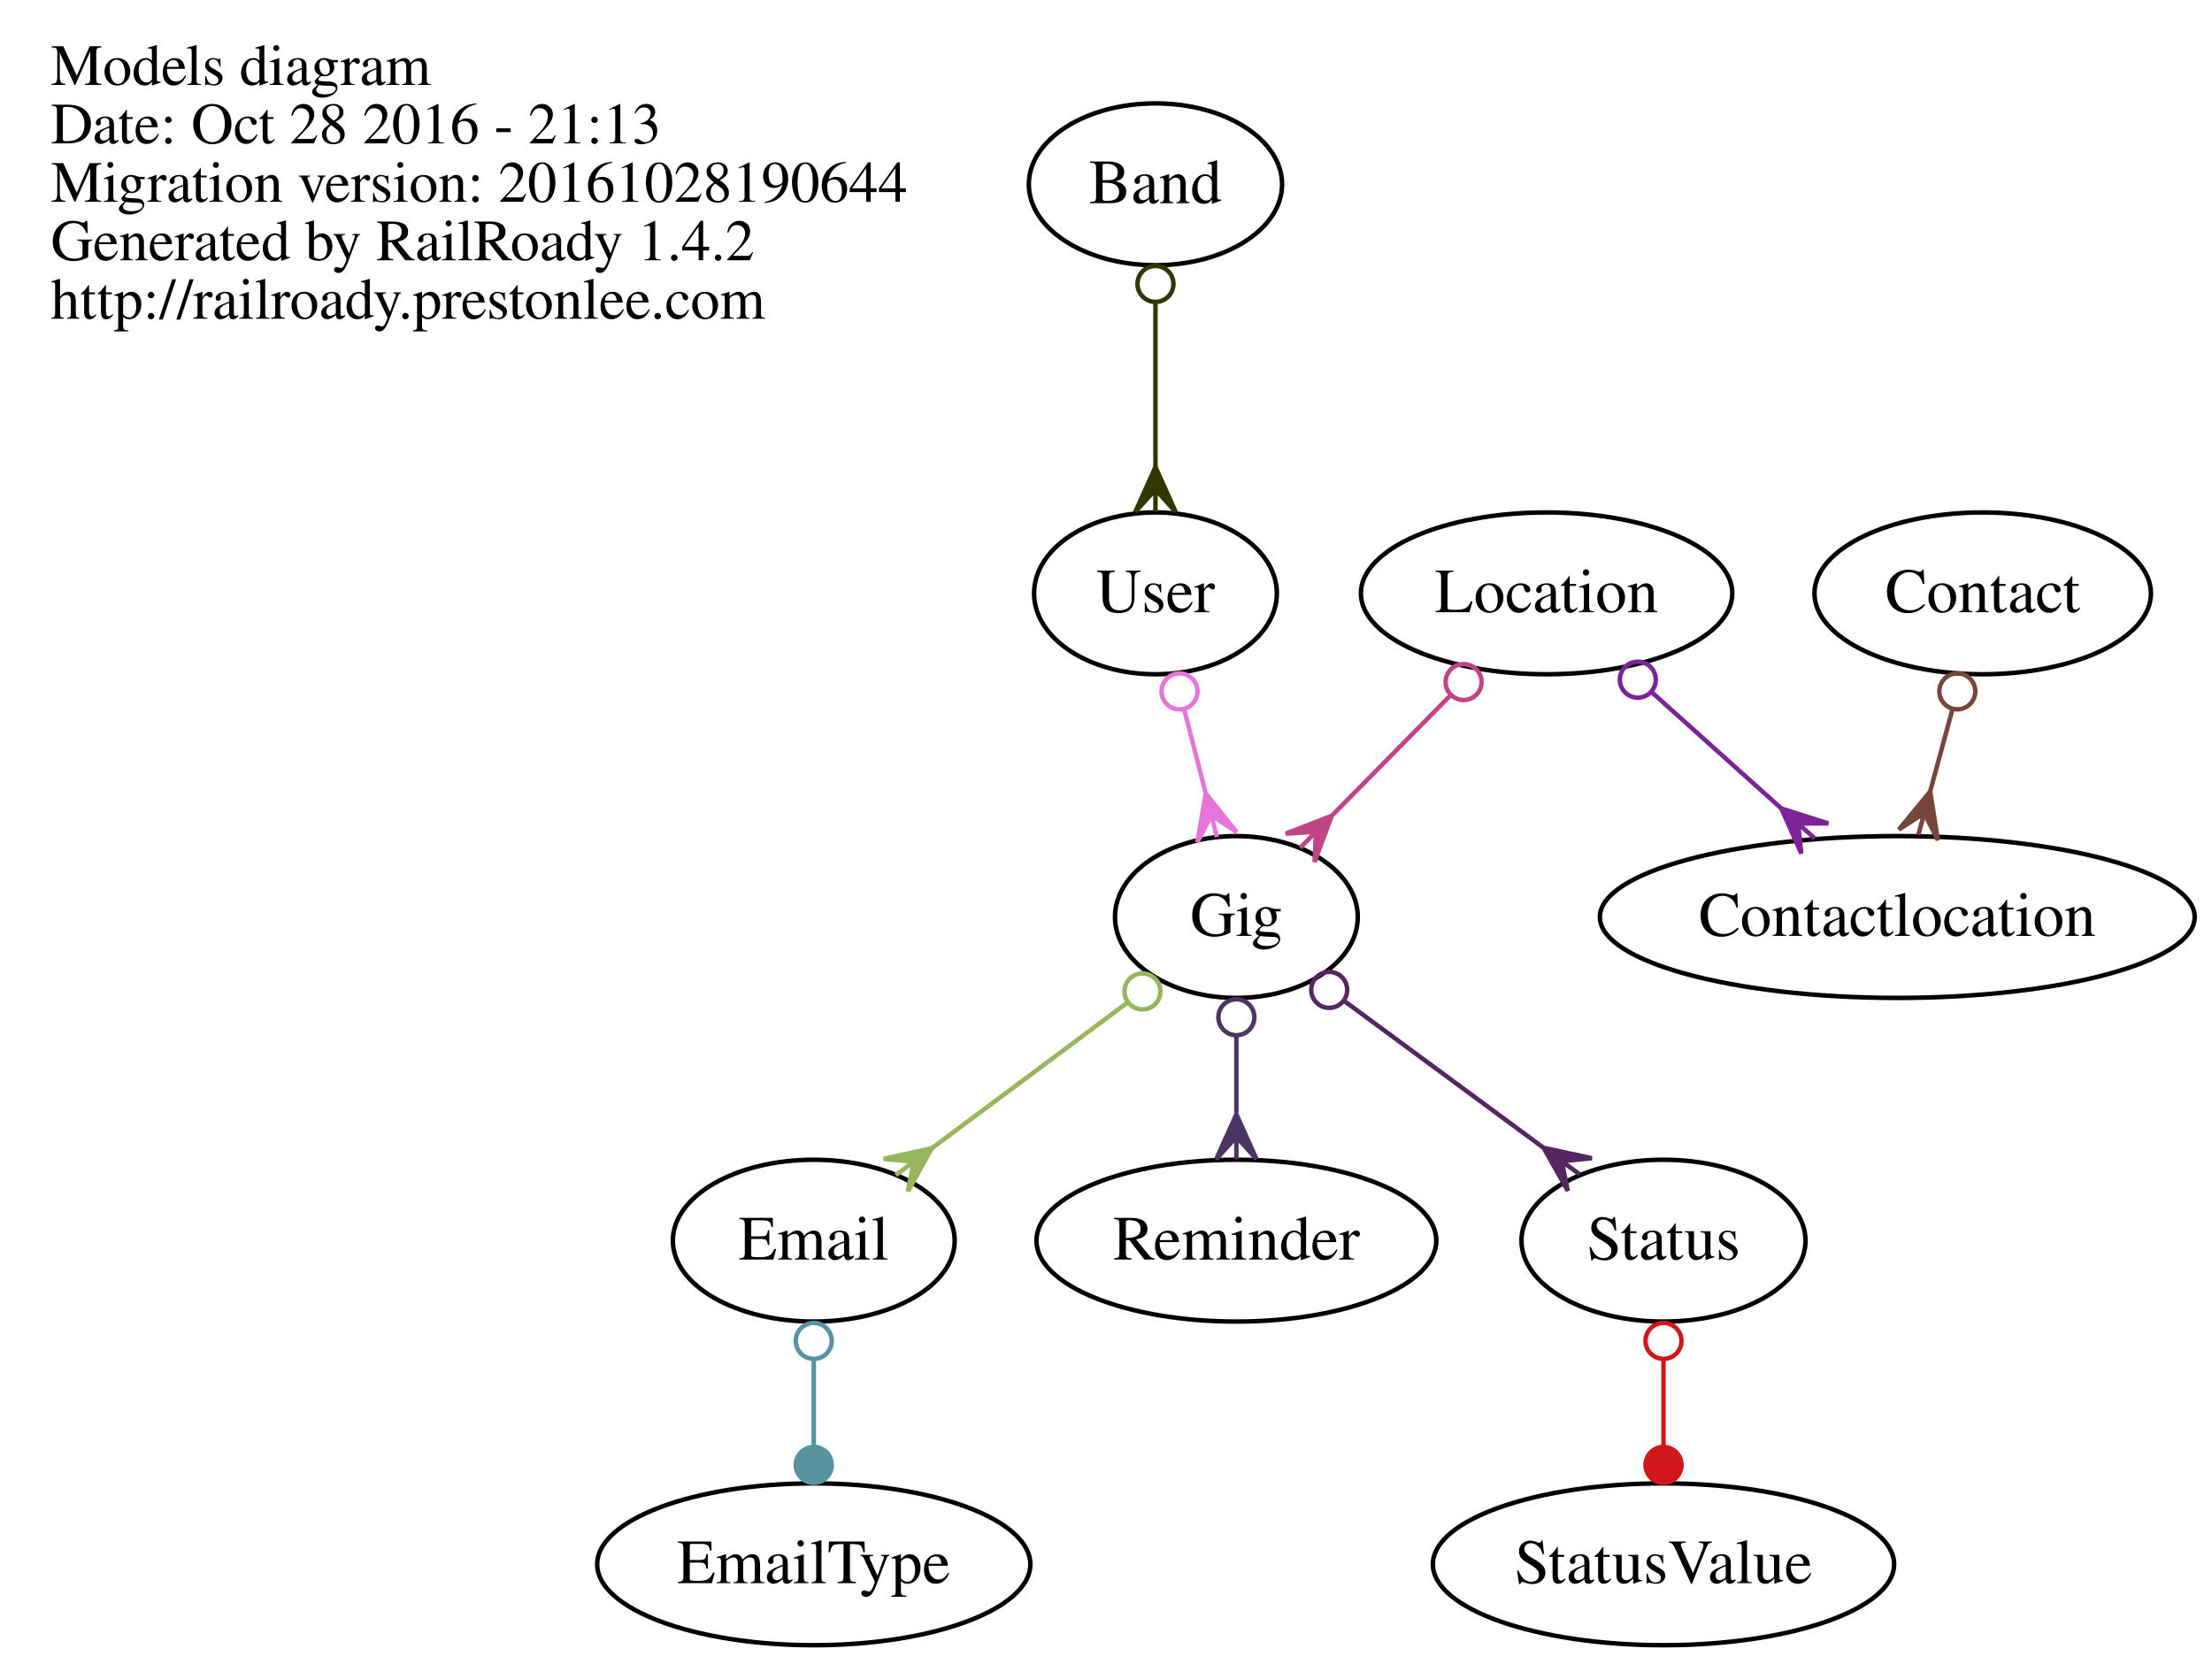
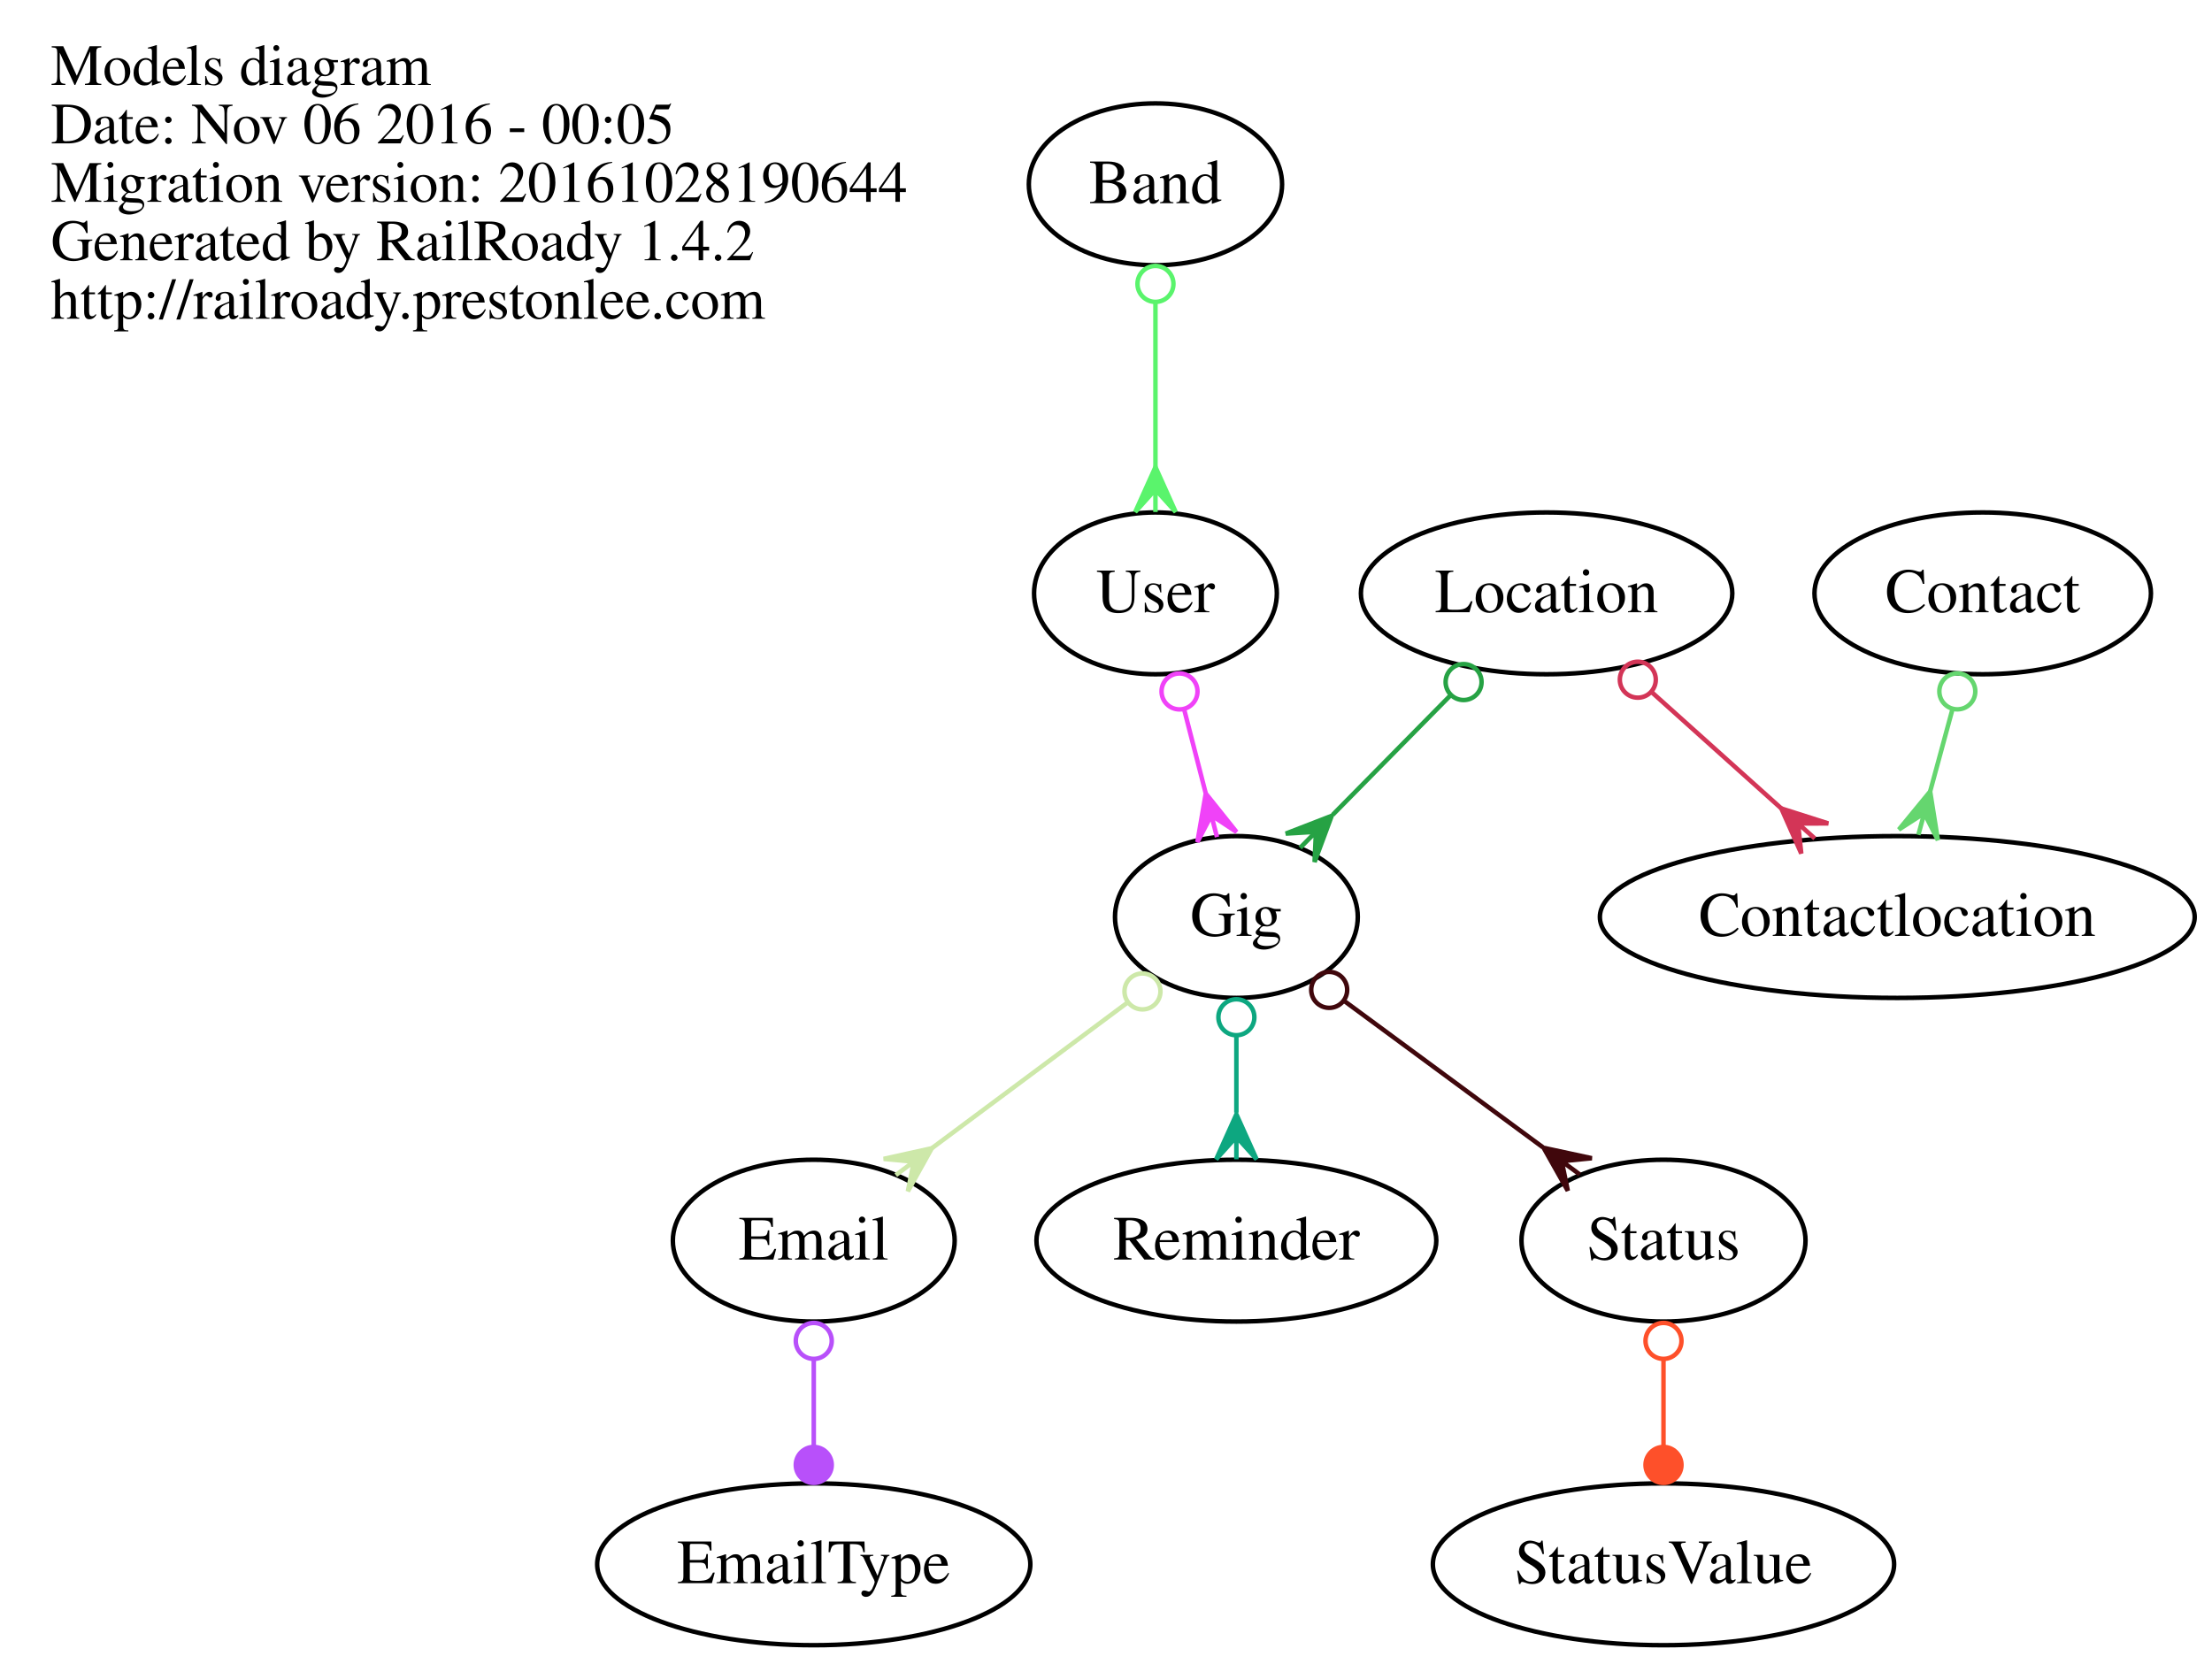
<svg xmlns="http://www.w3.org/2000/svg" width="492pt" height="370pt" viewBox="0.00 0.00 492.00 370.00">
  <g id="graph0" class="graph" transform="scale(1 1) rotate(0) translate(4 366)">
    <polygon fill="none" stroke="none" points="-4,4 -4,-366 488,-366 488,4 -4,4" />
    <g id="node1" class="node">
      <text text-anchor="start" x="7.312" y="-347.1" font-family="Times,serif" font-size="13.00">Models diagram</text>
-       <text text-anchor="start" x="7.312" y="-334.1" font-family="Times,serif" font-size="13.00">Date: Oct 28 2016 - 21:13</text>
+       <text text-anchor="start" x="7.312" y="-334.1" font-family="Times,serif" font-size="13.00">Date: Nov 06 2016 - 00:05</text>
      <text text-anchor="start" x="7.312" y="-321.1" font-family="Times,serif" font-size="13.00">Migration version: 20161028190644</text>
      <text text-anchor="start" x="7.312" y="-308.1" font-family="Times,serif" font-size="13.00">Generated by RailRoady 1.4.2</text>
      <text text-anchor="start" x="7.312" y="-295.1" font-family="Times,serif" font-size="13.00">http://railroady.prestonlee.com</text>
    </g>
    <g id="node2" class="node">
      <ellipse fill="none" stroke="black" cx="253" cy="-325" rx="28.166" ry="18" />
      <text text-anchor="middle" x="253" y="-320.8" font-family="Times,serif" font-size="14.00">Band</text>
    </g>
    <g id="node12" class="node">
      <ellipse fill="none" stroke="black" cx="253" cy="-234" rx="27" ry="18" />
      <text text-anchor="middle" x="253" y="-229.8" font-family="Times,serif" font-size="14.00">User</text>
    </g>
    <g id="edge1" class="edge">
-       <path fill="none" stroke="#323601" d="M253,-298.546C253,-287.148 253,-273.696 253,-262.11" />
-       <ellipse fill="none" stroke="#323601" cx="253" cy="-302.84" rx="4" ry="4" />
-       <polygon fill="#323601" stroke="#323601" points="253,-262.107 257.5,-252.107 253,-257.107 253,-252.107 253,-252.107 253,-252.107 253,-257.107 248.5,-252.107 253,-262.107 253,-262.107" />
+       <path fill="none" stroke="#5af46c" d="M253,-298.546C253,-287.148 253,-273.696 253,-262.11" />
+       <ellipse fill="none" stroke="#5af46c" cx="253" cy="-302.84" rx="4" ry="4" />
+       <polygon fill="#5af46c" stroke="#5af46c" points="253,-262.107 257.5,-252.107 253,-257.107 253,-252.107 253,-252.107 253,-252.107 253,-257.107 248.5,-252.107 253,-262.107 253,-262.107" />
    </g>
    <g id="node3" class="node">
      <ellipse fill="none" stroke="black" cx="437" cy="-234" rx="37.419" ry="18" />
      <text text-anchor="middle" x="437" y="-229.8" font-family="Times,serif" font-size="14.00">Contact</text>
    </g>
    <g id="node4" class="node">
      <ellipse fill="none" stroke="black" cx="418" cy="-162" rx="66.15" ry="18" />
      <text text-anchor="middle" x="418" y="-157.8" font-family="Times,serif" font-size="14.00">Contactlocation</text>
    </g>
    <g id="edge2" class="edge">
-       <path fill="none" stroke="#76453c" d="M430.287,-208.267C428.678,-202.34 426.952,-195.981 425.317,-189.959" />
-       <ellipse fill="none" stroke="#76453c" cx="431.353" cy="-212.195" rx="4" ry="4" />
-       <polygon fill="#76453c" stroke="#76453c" points="425.309,-189.926 427.032,-179.096 423.999,-185.101 422.689,-180.275 422.689,-180.275 422.689,-180.275 423.999,-185.101 418.346,-181.454 425.309,-189.926 425.309,-189.926" />
+       <path fill="none" stroke="#65d66f" d="M430.287,-208.267C428.678,-202.34 426.952,-195.981 425.317,-189.959" />
+       <ellipse fill="none" stroke="#65d66f" cx="431.353" cy="-212.195" rx="4" ry="4" />
+       <polygon fill="#65d66f" stroke="#65d66f" points="425.309,-189.926 427.032,-179.096 423.999,-185.101 422.689,-180.275 422.689,-180.275 422.689,-180.275 423.999,-185.101 418.346,-181.454 425.309,-189.926 425.309,-189.926" />
    </g>
    <g id="node5" class="node">
      <ellipse fill="none" stroke="black" cx="177" cy="-90" rx="31.341" ry="18" />
      <text text-anchor="middle" x="177" y="-85.8" font-family="Times,serif" font-size="14.00">Email</text>
    </g>
    <g id="node6" class="node">
      <ellipse fill="none" stroke="black" cx="177" cy="-18" rx="48.172" ry="18" />
      <text text-anchor="middle" x="177" y="-13.8" font-family="Times,serif" font-size="14.00">EmailType</text>
    </g>
    <g id="edge3" class="edge">
-       <path fill="none" stroke="#5793a0" d="M177,-63.64C177,-57.348 177,-50.605 177,-44.316" />
-       <ellipse fill="none" stroke="#5793a0" cx="177" cy="-67.697" rx="4" ry="4" />
-       <ellipse fill="#5793a0" stroke="#5793a0" cx="177" cy="-40.104" rx="4" ry="4" />
+       <path fill="none" stroke="#b850fa" d="M177,-63.64C177,-57.348 177,-50.605 177,-44.316" />
+       <ellipse fill="none" stroke="#b850fa" cx="177" cy="-67.697" rx="4" ry="4" />
+       <ellipse fill="#b850fa" stroke="#b850fa" cx="177" cy="-40.104" rx="4" ry="4" />
    </g>
    <g id="node7" class="node">
      <ellipse fill="none" stroke="black" cx="271" cy="-162" rx="27" ry="18" />
      <text text-anchor="middle" x="271" y="-157.8" font-family="Times,serif" font-size="14.00">Gig</text>
    </g>
    <g id="edge5" class="edge">
-       <path fill="none" stroke="#98b55e" d="M246.748,-142.94C233.436,-133.027 216.915,-120.724 203.294,-110.581" />
-       <ellipse fill="none" stroke="#98b55e" cx="250.111" cy="-145.444" rx="4" ry="4" />
-       <polygon fill="#98b55e" stroke="#98b55e" points="203.263,-110.558 197.93,-100.976 199.253,-107.571 195.243,-104.585 195.243,-104.585 195.243,-104.585 199.253,-107.571 192.555,-108.194 203.263,-110.558 203.263,-110.558" />
+       <path fill="none" stroke="#cde8a9" d="M246.748,-142.94C233.436,-133.027 216.915,-120.724 203.294,-110.581" />
+       <ellipse fill="none" stroke="#cde8a9" cx="250.111" cy="-145.444" rx="4" ry="4" />
+       <polygon fill="#cde8a9" stroke="#cde8a9" points="203.263,-110.558 197.93,-100.976 199.253,-107.571 195.243,-104.585 195.243,-104.585 195.243,-104.585 199.253,-107.571 192.555,-108.194 203.263,-110.558 203.263,-110.558" />
    </g>
    <g id="node9" class="node">
      <ellipse fill="none" stroke="black" cx="271" cy="-90" rx="44.47" ry="18" />
      <text text-anchor="middle" x="271" y="-85.8" font-family="Times,serif" font-size="14.00">Reminder</text>
    </g>
    <g id="edge6" class="edge">
-       <path fill="none" stroke="#4b3663" d="M271,-135.64C271,-130.063 271,-124.132 271,-118.476" />
-       <ellipse fill="none" stroke="#4b3663" cx="271" cy="-139.697" rx="4" ry="4" />
-       <polygon fill="#4b3663" stroke="#4b3663" points="271,-118.104 275.5,-108.104 271,-113.104 271,-108.104 271,-108.104 271,-108.104 271,-113.104 266.5,-108.104 271,-118.104 271,-118.104" />
+       <path fill="none" stroke="#0da780" d="M271,-135.64C271,-130.063 271,-124.132 271,-118.476" />
+       <ellipse fill="none" stroke="#0da780" cx="271" cy="-139.697" rx="4" ry="4" />
+       <polygon fill="#0da780" stroke="#0da780" points="271,-118.104 275.5,-108.104 271,-113.104 271,-108.104 271,-108.104 271,-108.104 271,-113.104 266.5,-108.104 271,-118.104 271,-118.104" />
    </g>
    <g id="node10" class="node">
      <ellipse fill="none" stroke="black" cx="366" cy="-90" rx="31.59" ry="18" />
      <text text-anchor="middle" x="366" y="-85.8" font-family="Times,serif" font-size="14.00">Status</text>
    </g>
    <g id="edge4" class="edge">
-       <path fill="none" stroke="#542762" d="M295.055,-143.275C308.507,-133.363 325.307,-120.984 339.182,-110.761" />
-       <ellipse fill="none" stroke="#542762" cx="291.645" cy="-145.788" rx="4" ry="4" />
-       <polygon fill="#542762" stroke="#542762" points="339.336,-110.647 350.056,-108.338 343.362,-107.681 347.387,-104.715 347.387,-104.715 347.387,-104.715 343.362,-107.681 344.717,-101.092 339.336,-110.647 339.336,-110.647" />
+       <path fill="none" stroke="#40070c" d="M295.055,-143.275C308.507,-133.363 325.307,-120.984 339.182,-110.761" />
+       <ellipse fill="none" stroke="#40070c" cx="291.645" cy="-145.788" rx="4" ry="4" />
+       <polygon fill="#40070c" stroke="#40070c" points="339.336,-110.647 350.056,-108.338 343.362,-107.681 347.387,-104.715 347.387,-104.715 347.387,-104.715 343.362,-107.681 344.717,-101.092 339.336,-110.647 339.336,-110.647" />
    </g>
    <g id="node8" class="node">
      <ellipse fill="none" stroke="black" cx="340" cy="-234" rx="41.307" ry="18" />
      <text text-anchor="middle" x="340" y="-229.8" font-family="Times,serif" font-size="14.00">Location</text>
    </g>
    <g id="edge8" class="edge">
-       <path fill="none" stroke="#7d2398" d="M363.491,-211.918C372.545,-203.793 382.93,-194.473 392.19,-186.162" />
-       <ellipse fill="none" stroke="#7d2398" cx="360.288" cy="-214.793" rx="4" ry="4" />
-       <polygon fill="#7d2398" stroke="#7d2398" points="392.208,-186.146 402.656,-182.816 395.93,-182.807 399.651,-179.467 399.651,-179.467 399.651,-179.467 395.93,-182.807 396.645,-176.118 392.208,-186.146 392.208,-186.146" />
+       <path fill="none" stroke="#d33557" d="M363.491,-211.918C372.545,-203.793 382.93,-194.473 392.19,-186.162" />
+       <ellipse fill="none" stroke="#d33557" cx="360.288" cy="-214.793" rx="4" ry="4" />
+       <polygon fill="#d33557" stroke="#d33557" points="392.208,-186.146 402.656,-182.816 395.93,-182.807 399.651,-179.467 399.651,-179.467 399.651,-179.467 395.93,-182.807 396.645,-176.118 392.208,-186.146 392.208,-186.146" />
    </g>
    <g id="edge7" class="edge">
-       <path fill="none" stroke="#c04584" d="M318.55,-211.24C310.234,-202.803 300.732,-193.163 292.419,-184.729" />
-       <ellipse fill="none" stroke="#c04584" cx="321.535" cy="-214.267" rx="4" ry="4" />
-       <polygon fill="#c04584" stroke="#c04584" points="292.207,-184.514 288.392,-174.234 288.697,-180.954 285.187,-177.393 285.187,-177.393 285.187,-177.393 288.697,-180.954 281.982,-180.552 292.207,-184.514 292.207,-184.514" />
+       <path fill="none" stroke="#26a244" d="M318.55,-211.24C310.234,-202.803 300.732,-193.163 292.419,-184.729" />
+       <ellipse fill="none" stroke="#26a244" cx="321.535" cy="-214.267" rx="4" ry="4" />
+       <polygon fill="#26a244" stroke="#26a244" points="292.207,-184.514 288.392,-174.234 288.697,-180.954 285.187,-177.393 285.187,-177.393 285.187,-177.393 288.697,-180.954 281.982,-180.552 292.207,-184.514 292.207,-184.514" />
    </g>
    <g id="node11" class="node">
      <ellipse fill="none" stroke="black" cx="366" cy="-18" rx="51.296" ry="18" />
      <text text-anchor="middle" x="366" y="-13.8" font-family="Times,serif" font-size="14.00">StatusValue</text>
    </g>
    <g id="edge9" class="edge">
-       <path fill="none" stroke="#d1171a" d="M366,-63.64C366,-57.348 366,-50.605 366,-44.316" />
-       <ellipse fill="none" stroke="#d1171a" cx="366" cy="-67.697" rx="4" ry="4" />
-       <ellipse fill="#d1171a" stroke="#d1171a" cx="366" cy="-40.104" rx="4" ry="4" />
+       <path fill="none" stroke="#fe502a" d="M366,-63.64C366,-57.348 366,-50.605 366,-44.316" />
+       <ellipse fill="none" stroke="#fe502a" cx="366" cy="-67.697" rx="4" ry="4" />
+       <ellipse fill="#fe502a" stroke="#fe502a" cx="366" cy="-40.104" rx="4" ry="4" />
    </g>
    <g id="edge10" class="edge">
-       <path fill="none" stroke="#e774d9" d="M259.391,-208.146C260.94,-202.124 262.601,-195.664 264.169,-189.566" />
-       <ellipse fill="none" stroke="#e774d9" cx="258.353" cy="-212.181" rx="4" ry="4" />
-       <polygon fill="#e774d9" stroke="#e774d9" points="264.192,-189.474 271.041,-180.91 265.438,-184.631 266.683,-179.789 266.683,-179.789 266.683,-179.789 265.438,-184.631 262.325,-178.668 264.192,-189.474 264.192,-189.474" />
+       <path fill="none" stroke="#f042f8" d="M259.391,-208.146C260.94,-202.124 262.601,-195.664 264.169,-189.566" />
+       <ellipse fill="none" stroke="#f042f8" cx="258.353" cy="-212.181" rx="4" ry="4" />
+       <polygon fill="#f042f8" stroke="#f042f8" points="264.192,-189.474 271.041,-180.91 265.438,-184.631 266.683,-179.789 266.683,-179.789 266.683,-179.789 265.438,-184.631 262.325,-178.668 264.192,-189.474 264.192,-189.474" />
    </g>
  </g>
</svg>
